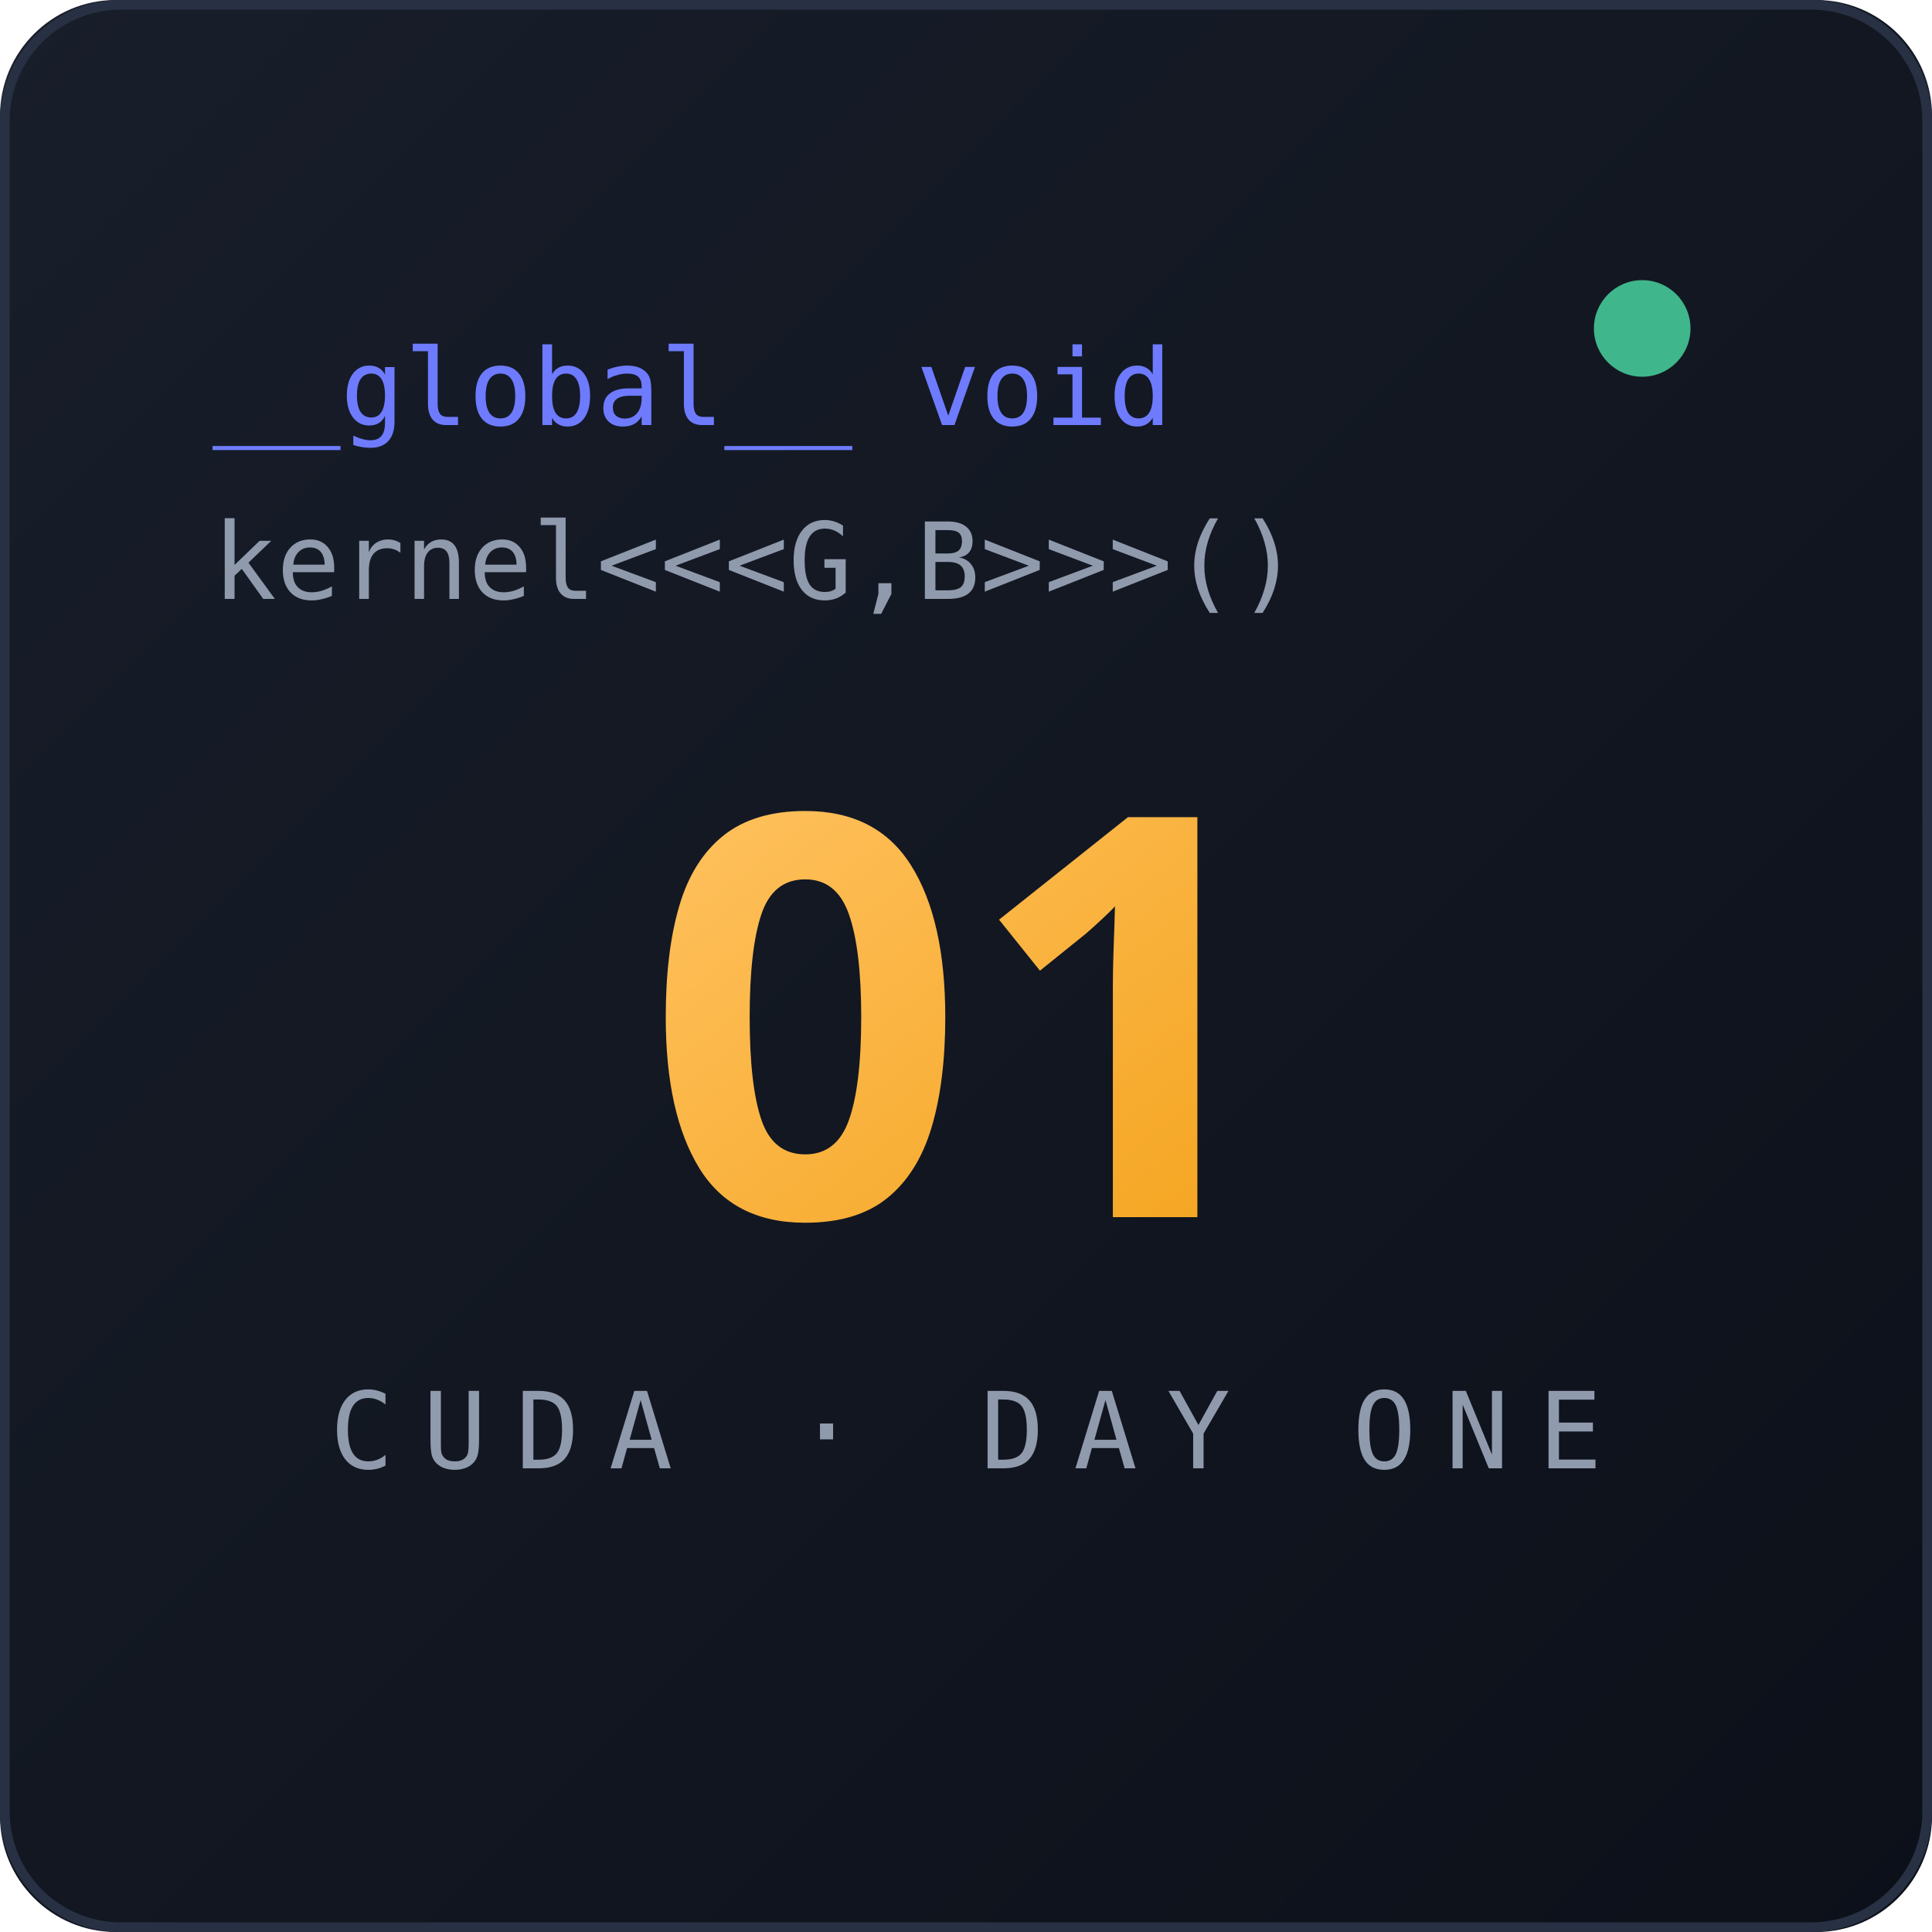
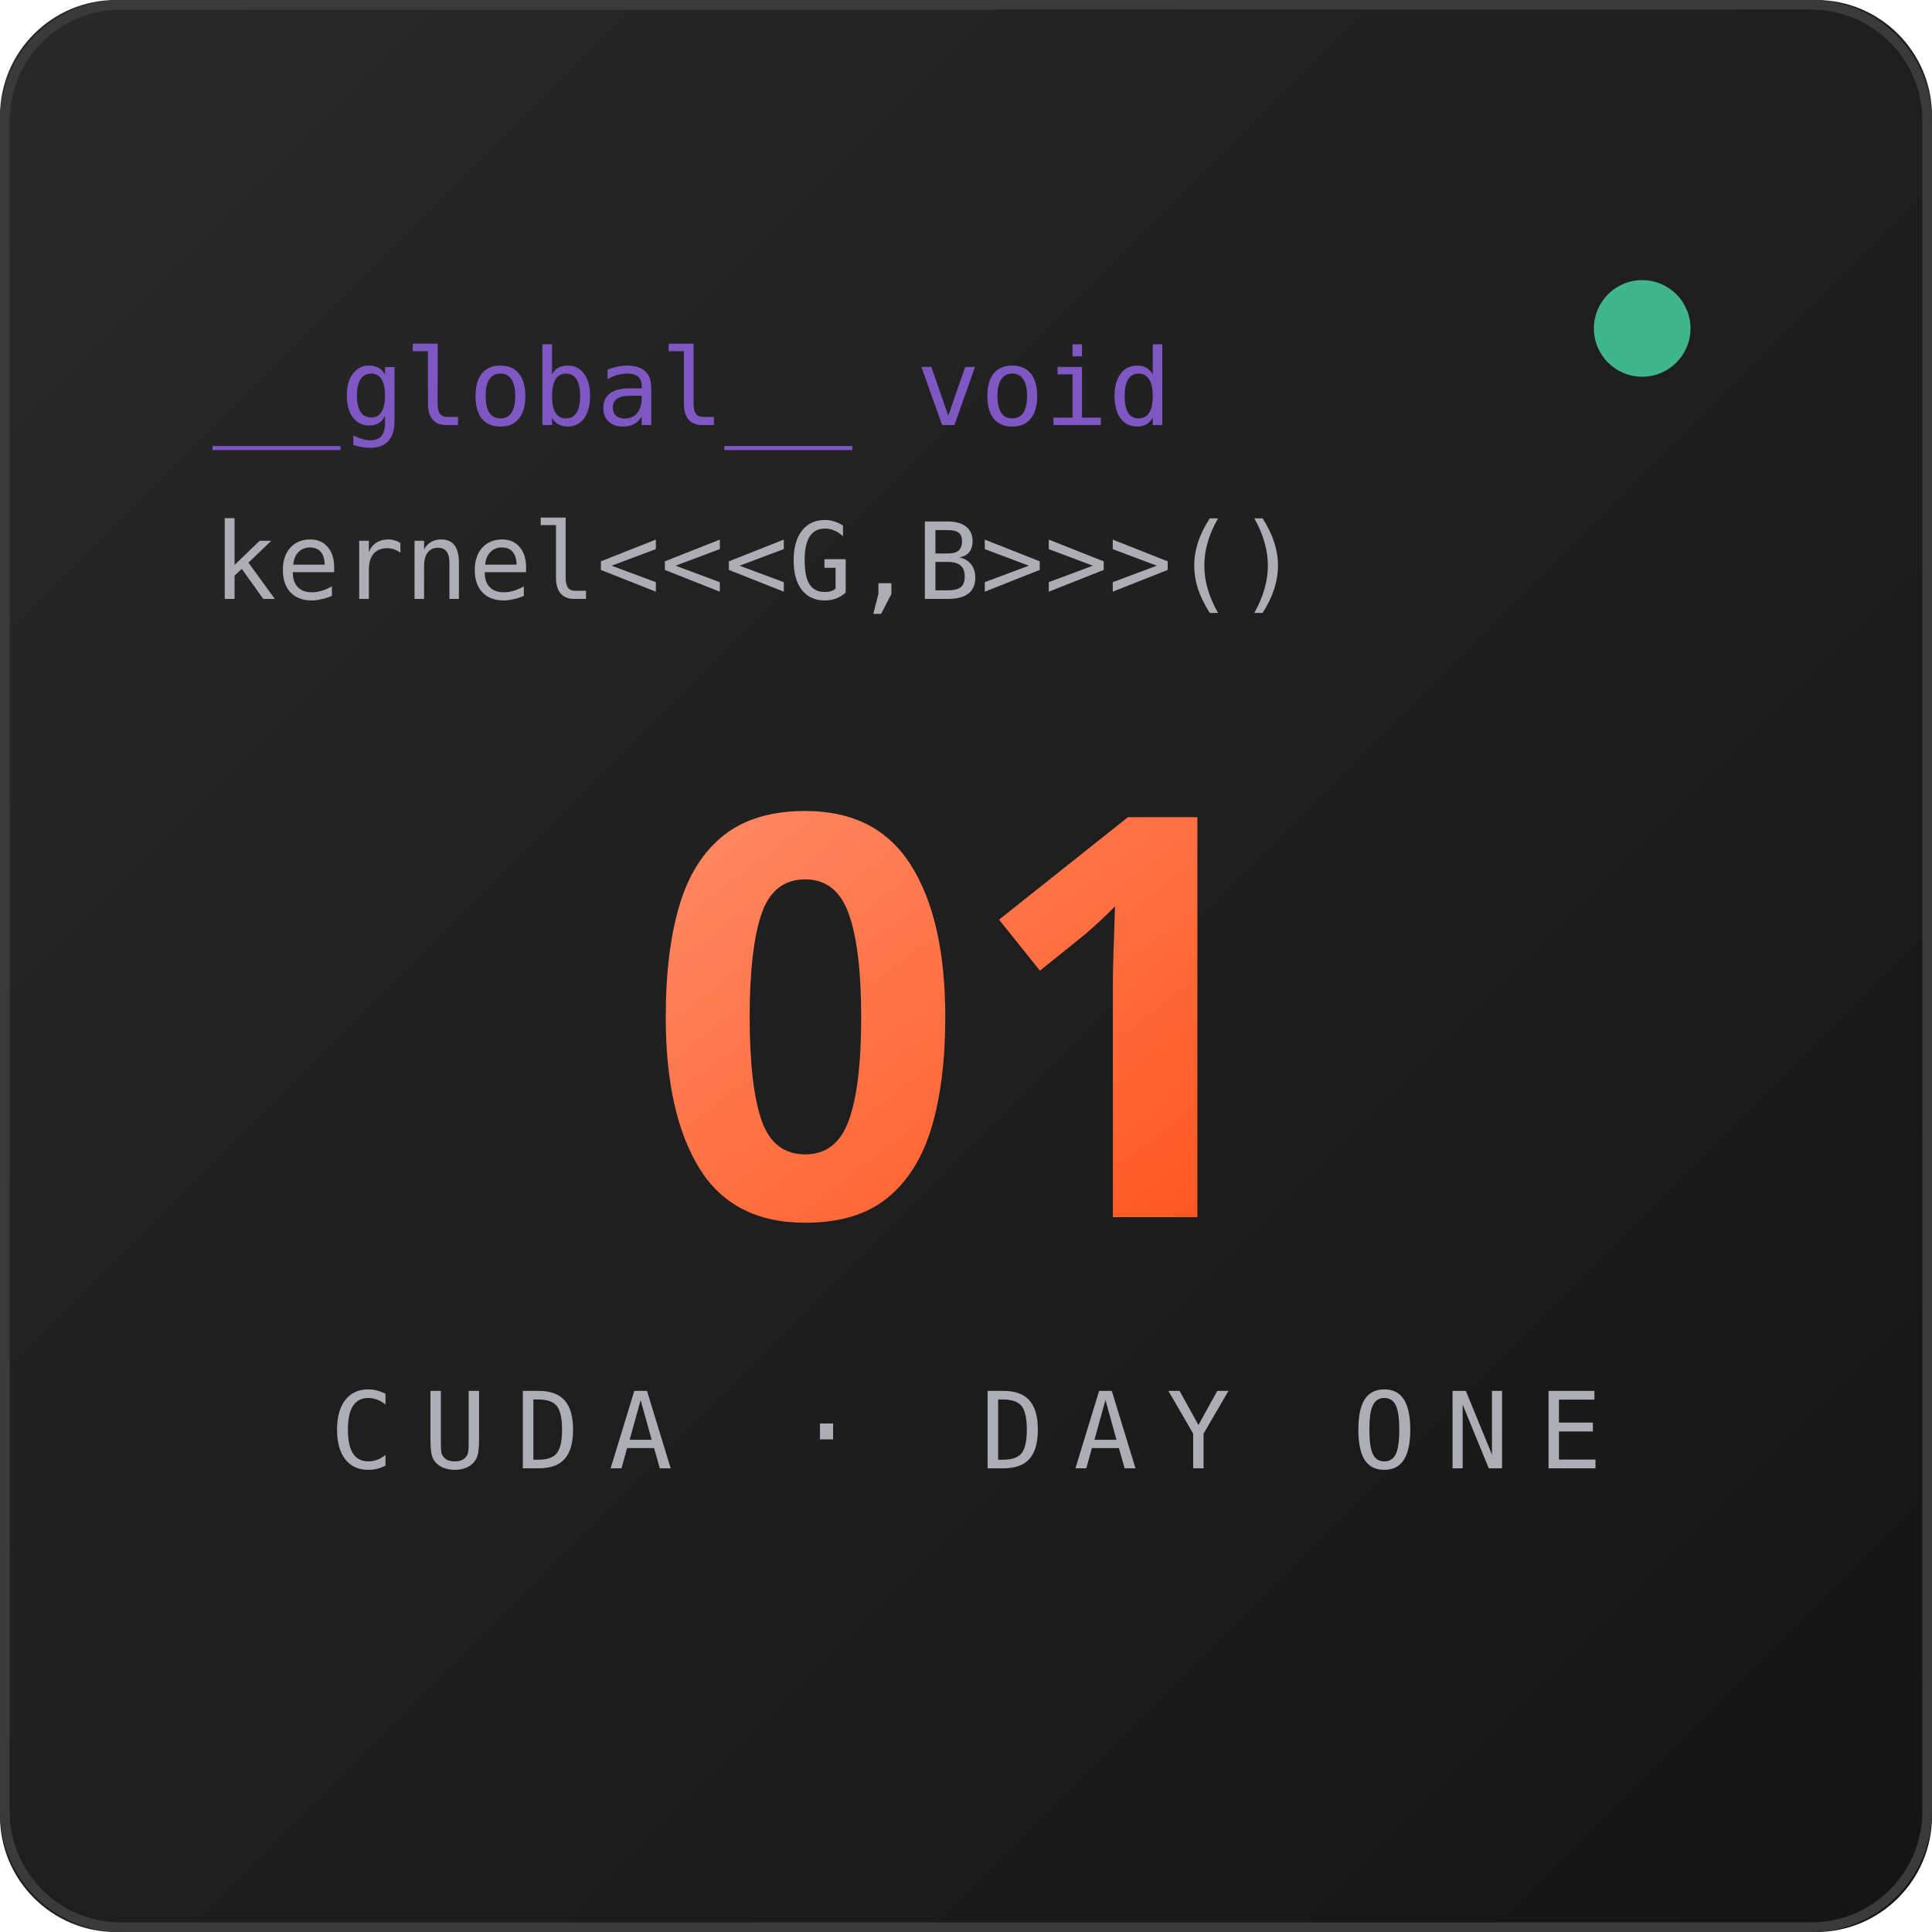
<svg xmlns="http://www.w3.org/2000/svg" viewBox="0 0 200 200" width="200" height="200" role="img" aria-label="CUDA Day 1">
  <defs>
    <linearGradient id="d1-bg" x1="0" y1="0" x2="1" y2="1">
-       <stop offset="0" stop-color="#181E2A" />
-       <stop offset="1" stop-color="#0C1019" />
+       <stop offset="0" stop-color="#292929" />
+       <stop offset="1" stop-color="#141414" />
    </linearGradient>
    <linearGradient id="d1-amber" x1="0" y1="0" x2="1" y2="1">
-       <stop offset="0" stop-color="#FFC15E" />
-       <stop offset="1" stop-color="#F5A623" />
+       <stop offset="0" stop-color="#FF8A65" />
+       <stop offset="1" stop-color="#FF5722" />
    </linearGradient>
  </defs>
  <rect width="200" height="200" rx="12" fill="url(#d1-bg)" />
-   <rect x="0.5" y="0.5" width="199" height="199" rx="12" fill="none" stroke="#283143" />
-   <g font-family="'IBM Plex Mono', monospace" font-size="11" fill="#6E7BFF">
+   <rect x="0.5" y="0.5" width="199" height="199" rx="12" fill="none" stroke="#3A3A3A" />
+   <g font-family="'IBM Plex Mono', monospace" font-size="11" fill="#7E57C2">
    <text x="22" y="44">__global__ void</text>
-     <text x="22" y="62" fill="#909AAD">kernel&lt;&lt;&lt;G,B&gt;&gt;&gt;()</text>
+     <text x="22" y="62" fill="#ADADB5">kernel&lt;&lt;&lt;G,B&gt;&gt;&gt;()</text>
  </g>
  <text x="100" y="126" text-anchor="middle" font-family="'Space Grotesk', system-ui, sans-serif" font-size="58" font-weight="700" fill="url(#d1-amber)">01</text>
-   <text x="100" y="152" text-anchor="middle" font-family="'IBM Plex Mono', monospace" font-size="11" fill="#909AAD" letter-spacing="3">CUDA · DAY ONE</text>
+   <text x="100" y="152" text-anchor="middle" font-family="'IBM Plex Mono', monospace" font-size="11" fill="#ADADB5" letter-spacing="3">CUDA · DAY ONE</text>
  <circle cx="170" cy="34" r="5" fill="#3FB68B" />
</svg>
